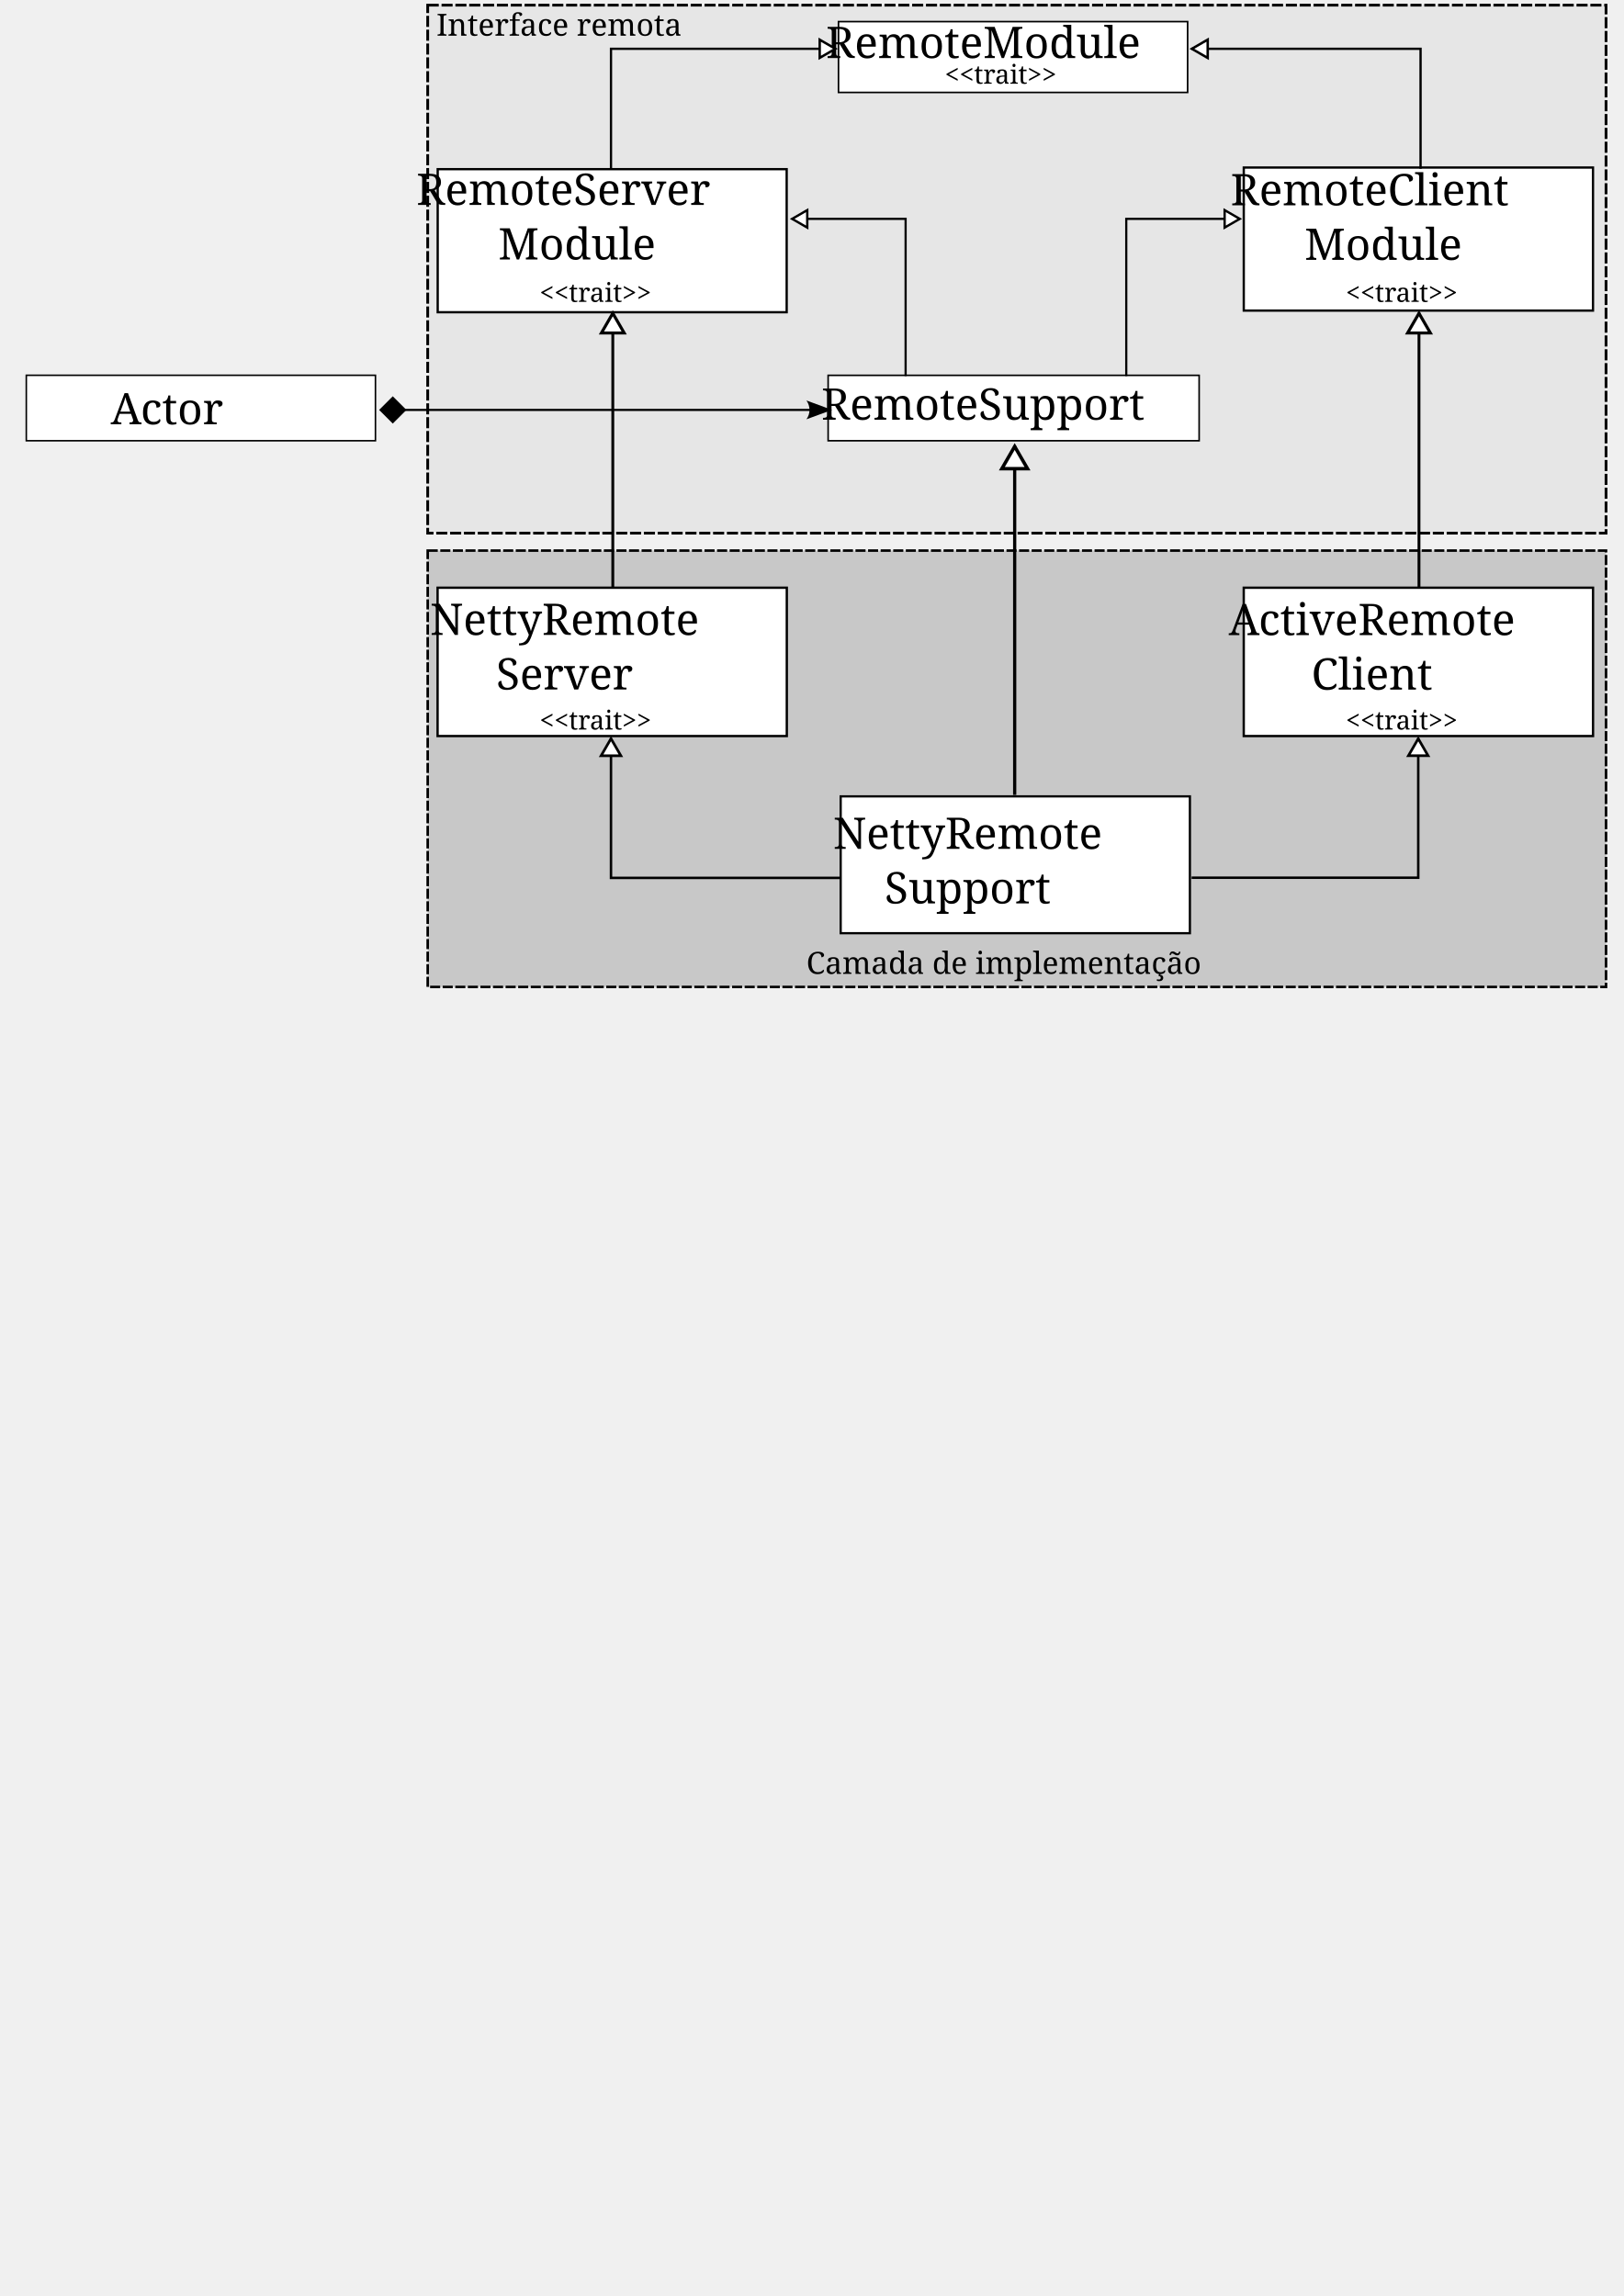
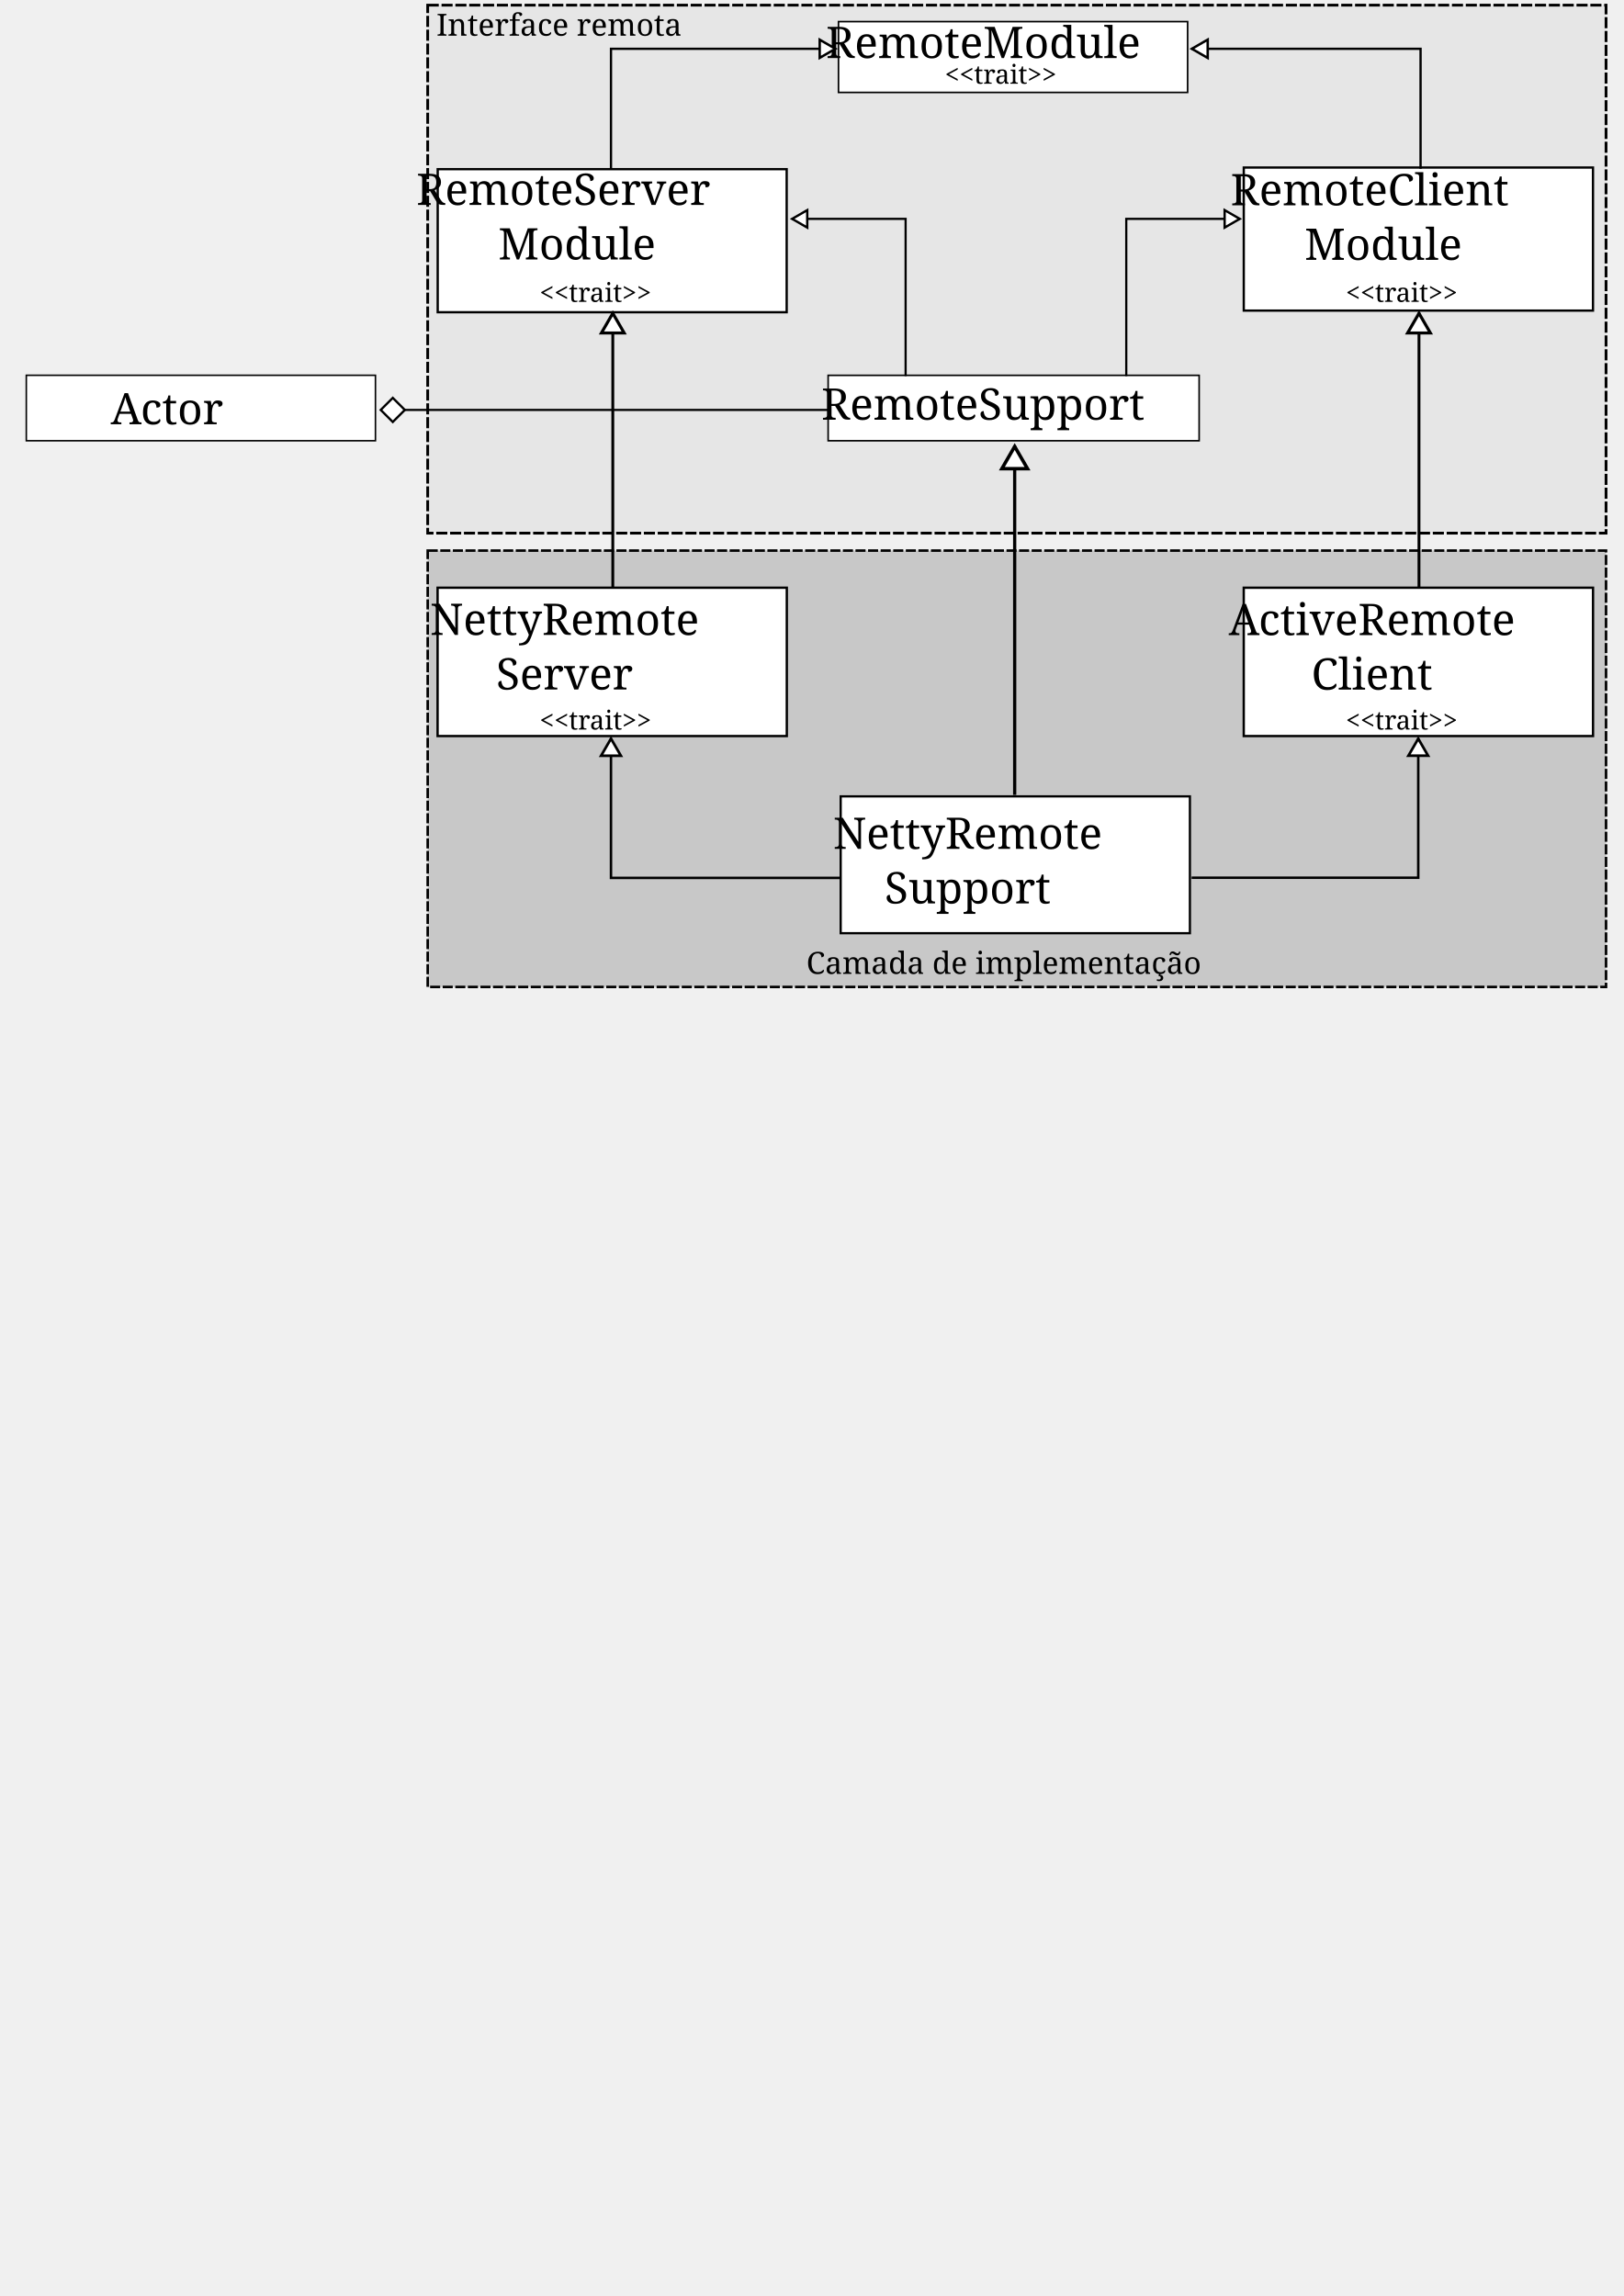
<svg xmlns="http://www.w3.org/2000/svg" width="744.094" height="1052.362" id="svg2" version="1.1">
  <defs id="defs4">
+     <marker orient="auto" refY="0.0" refX="0.0" id="EmptyDiamondL" style="overflow:visible">
+       <path id="path6194" d="M 0,-7.071 L -7.071,0 L 0,7.071 L 7.071,0 L 0,-7.071 z " style="fill-rule:evenodd;fill:#FFFFFF;stroke:#000000;stroke-width:1.0pt;marker-start:none" transform="scale(0.8)" />
+     </marker>
    <marker orient="auto" refY="0.0" refX="0.0" id="EmptyTriangleInL" style="overflow:visible">
      <path id="path11053" d="M 5.77,0.0 L -2.88,5.0 L -2.88,-5.0 L 5.77,0.0 z " style="fill-rule:evenodd;fill:#FFFFFF;stroke:#000000;stroke-width:1.0pt;marker-start:none" transform="scale(-0.8) translate(-6,0)" />
    </marker>
    <marker orient="auto" refY="0.0" refX="0.0" id="EmptyTriangleOutL" style="overflow:visible">
      <path id="path11062" d="M 5.77,0.0 L -2.88,5.0 L -2.88,-5.0 L 5.77,0.0 z " style="fill-rule:evenodd;fill:#FFFFFF;stroke:#000000;stroke-width:1.0pt;marker-start:none" transform="scale(0.8) translate(-6,0)" />
    </marker>
    <marker orient="auto" refY="0.0" refX="0.0" id="DiamondL" style="overflow:visible">
      <path id="path6353" d="M 0,-7.071 L -7.071,0 L 0,7.071 L 7.071,0 L 0,-7.071 z " style="fill-rule:evenodd;stroke:#000000;stroke-width:1.0pt;marker-start:none" transform="scale(0.8)" />
    </marker>
    <marker orient="auto" refY="0.0" refX="0.0" id="DiamondM" style="overflow:visible">
      <path id="path6356" d="M 0,-7.071 L -7.071,0 L 0,7.071 L 7.071,0 L 0,-7.071 z " style="fill-rule:evenodd;stroke:#000000;stroke-width:1.0pt;marker-start:none" transform="scale(0.4)" />
    </marker>
    <marker orient="auto" refY="0.0" refX="0.0" id="Arrow1Lend" style="overflow:visible;">
      <path id="path6276" d="M 0.0,0.0 L 5.0,-5.0 L -12.5,0.0 L 5.0,5.0 L 0.0,0.0 z " style="fill-rule:evenodd;stroke:#000000;stroke-width:1.0pt;marker-start:none;" transform="scale(0.8) rotate(180) translate(12.5,0)" />
    </marker>
    <marker orient="auto" refY="0.0" refX="0.0" id="Arrow2Lstart" style="overflow:visible">
      <path id="path3974" style="font-size:12.0;fill-rule:evenodd;stroke-width:0.625;stroke-linejoin:round" d="M 8.719,4.034 L -2.207,0.016 L 8.719,-4.002 C 6.973,-1.63 6.983,1.616 8.719,4.034 z " transform="scale(1.1) translate(1,0)" />
    </marker>
    <marker orient="auto" refY="0.0" refX="0.0" id="Arrow2Lend" style="overflow:visible;">
      <path id="path3977" style="font-size:12.0;fill-rule:evenodd;stroke-width:0.625;stroke-linejoin:round;" d="M 8.719,4.034 L -2.207,0.016 L 8.719,-4.002 C 6.973,-1.63 6.983,1.616 8.719,4.034 z " transform="scale(1.1) rotate(180) translate(1,0)" />
    </marker>
    <filter id="filter3880" color-interpolation-filters="sRGB">
      <feGaussianBlur id="feGaussianBlur3882" stdDeviation="3" />
    </filter>
    <filter id="filter3890" color-interpolation-filters="sRGB">
      <feGaussianBlur id="feGaussianBlur3892" stdDeviation="3" />
    </filter>
  </defs>
  <g id="layer1">
    <rect y="2.362" x="196" height="242" width="540" id="rect6910" style="fill:#e6e6e6;fill-opacity:1;stroke:#000000;stroke-width:1.269;stroke-miterlimit:4;stroke-opacity:1;stroke-dasharray:5.074, 1.269;stroke-dashoffset:0" />
    <rect style="fill:#c8c8c8;fill-opacity:1;stroke:#000000;stroke-width:1.153;stroke-miterlimit:4;stroke-opacity:1;stroke-dasharray:4.613, 1.153;stroke-dashoffset:0" id="rect5894" width="540" height="200" x="196" y="252.362" />
    <rect y="9.906" x="384.252" height="32.456" width="160" id="rect3767" style="fill:#ffffff;fill-opacity:1;stroke:#000000;stroke-width:0.735;stroke-miterlimit:4;stroke-opacity:1;stroke-dasharray:none;stroke-dashoffset:0" />
    <text id="text3769" y="26.59" x="466.198" style="font-size:24px;font-style:normal;font-variant:normal;font-weight:normal;font-stretch:normal;text-align:center;line-height:125%;letter-spacing:0px;word-spacing:0px;text-anchor:middle;fill:#000000;fill-opacity:1;stroke:none;font-family:Serif;-inkscape-font-specification:Serif" xml:space="preserve">
      <tspan id="tspan3773" y="26.59" x="466.198" style="font-size:20px">RemoteModule</tspan>
    </text>
    <rect style="fill:#ffffff;fill-opacity:1;stroke:#000000;stroke-width:0.729;stroke-miterlimit:4;stroke-opacity:1;stroke-dasharray:none;stroke-dashoffset:0" id="rect3777" width="170.019" height="29.978" x="379.511" y="172.031" />
    <text xml:space="preserve" style="font-size:24px;font-style:normal;font-variant:normal;font-weight:normal;font-stretch:normal;text-align:center;line-height:125%;letter-spacing:0px;word-spacing:0px;text-anchor:middle;fill:#000000;fill-opacity:1;stroke:none;font-family:Serif;-inkscape-font-specification:Serif" x="466.052" y="192.362" id="text3779">
      <tspan style="font-size:20px" x="466.052" y="192.362" id="tspan3781">RemoteSupport</tspan>
    </text>
    <rect y="76.79" x="569.981" height="65.572" width="160.038" id="rect3783" style="fill:#ffffff;fill-opacity:1;stroke:#000000;stroke-width:1.046;stroke-miterlimit:4;stroke-opacity:1;stroke-dasharray:none;stroke-dashoffset:0" />
    <text id="text3785" y="94.106" x="649.531" style="font-size:24px;font-style:normal;font-variant:normal;font-weight:normal;font-stretch:normal;text-align:center;line-height:125%;letter-spacing:0px;word-spacing:0px;text-anchor:middle;fill:#000000;fill-opacity:1;stroke:none;font-family:Serif;-inkscape-font-specification:Serif" xml:space="preserve">
      <tspan id="tspan3787" y="94.106" x="649.531" style="font-size:20px">RemoteClient</tspan>
      <tspan y="119.106" x="649.531" style="font-size:20px" id="tspan3100">Module</tspan>
    </text>
    <rect style="fill:#ffffff;fill-opacity:1;stroke:#000000;stroke-width:1.045;stroke-miterlimit:4;stroke-opacity:1;stroke-dasharray:none;stroke-dashoffset:0" id="rect3116" width="159.924" height="65.572" x="200.585" y="77.538" />
    <text xml:space="preserve" style="font-size:24px;font-style:normal;font-variant:normal;font-weight:normal;font-stretch:normal;text-align:center;line-height:125%;letter-spacing:0px;word-spacing:0px;text-anchor:middle;fill:#000000;fill-opacity:1;stroke:none;font-family:Serif;-inkscape-font-specification:Serif" x="280" y="93.93" id="text3118">
      <tspan style="font-size:20px" x="280" y="93.93" id="tspan3120">RemoteServer</tspan>
      <tspan id="tspan3122" style="font-size:20px" x="280" y="118.93">Module</tspan>
    </text>
    <rect y="269.379" x="200.533" height="67.983" width="160.038" id="rect3205" style="fill:#ffffff;fill-opacity:1;stroke:#000000;stroke-width:1.065;stroke-miterlimit:4;stroke-opacity:1;stroke-dasharray:none;stroke-dashoffset:0" />
    <text id="text3207" y="291.019" x="280.562" style="font-size:24px;font-style:normal;font-variant:normal;font-weight:normal;font-stretch:normal;text-align:center;line-height:125%;letter-spacing:0px;word-spacing:0px;text-anchor:middle;fill:#000000;fill-opacity:1;stroke:none;font-family:Serif;-inkscape-font-specification:Serif" xml:space="preserve">
      <tspan id="tspan3209" y="291.019" x="280.562" style="font-size:20px">NettyRemote</tspan>
      <tspan y="316.019" x="280.562" style="font-size:20px" id="tspan3227">Server</tspan>
      <tspan y="341.019" x="280.562" style="font-size:20px" id="tspan3211" />
    </text>
    <rect style="fill:#ffffff;fill-opacity:1;stroke:#000000;stroke-width:1.065;stroke-miterlimit:4;stroke-opacity:1;stroke-dasharray:none;stroke-dashoffset:0" id="rect3233" width="160.068" height="67.982" x="569.969" y="269.38" />
    <text xml:space="preserve" style="font-size:24px;font-style:normal;font-variant:normal;font-weight:normal;font-stretch:normal;text-align:center;line-height:125%;letter-spacing:0px;word-spacing:0px;text-anchor:middle;fill:#000000;fill-opacity:1;stroke:none;font-family:Serif;-inkscape-font-specification:Serif" x="650.56" y="291.088" id="text3235">
      <tspan style="font-size:20px" x="650.56" y="291.088" id="tspan3237">ActiveRemote</tspan>
      <tspan id="tspan3247" style="font-size:20px" x="650.56" y="316.088">Client</tspan>
      <tspan id="tspan3239" style="font-size:20px" x="650.56" y="341.088" />
    </text>
    <text id="text3255" y="362.362" x="370" style="font-size:24px;font-style:normal;font-variant:normal;font-weight:normal;font-stretch:normal;text-align:center;line-height:125%;letter-spacing:0px;word-spacing:0px;text-anchor:middle;fill:#000000;fill-opacity:1;stroke:none;font-family:Serif;-inkscape-font-specification:Serif" xml:space="preserve">
      <tspan id="tspan3257" y="362.362" x="370" style="font-size:20px" />
    </text>
    <flowRoot xml:space="preserve" id="flowRoot3308" style="fill:black;stroke:none;stroke-opacity:1;stroke-width:1px;stroke-linejoin:miter;stroke-linecap:butt;fill-opacity:1;font-family:Sans;font-style:normal;font-weight:normal;font-size:40px;line-height:125%;letter-spacing:0px;word-spacing:0px">
      <flowRegion id="flowRegion3310">
        <rect id="rect3312" width="262.143" height="159.286" x="230" y="330.219" />
      </flowRegion>
      <flowPara id="flowPara3314" />
    </flowRoot>
    <rect y="365.011" x="385.259" height="62.719" width="160.038" id="rect3320" style="fill:#ffffff;fill-opacity:1;stroke:#000000;stroke-width:1.023;stroke-miterlimit:4;stroke-opacity:1;stroke-dasharray:none;stroke-dashoffset:0" />
    <text id="text3322" y="389.081" x="465.288" style="font-size:24px;font-style:normal;font-variant:normal;font-weight:normal;font-stretch:normal;text-align:center;line-height:125%;letter-spacing:0px;word-spacing:0px;text-anchor:middle;fill:#000000;fill-opacity:1;stroke:none;font-family:Serif;-inkscape-font-specification:Serif" xml:space="preserve">
      <tspan id="tspan3324" y="389.081" x="465.288" style="font-size:20px">NettyRemote</tspan>
      <tspan y="414.081" x="465.288" style="font-size:20px" id="tspan3326">Support</tspan>
      <tspan y="439.081" x="465.288" style="font-size:20px" id="tspan3328" />
    </text>
    <path style="fill:none;stroke:#000000;stroke-width:1.039;stroke-linecap:butt;stroke-linejoin:miter;stroke-miterlimit:4;stroke-opacity:1;stroke-dasharray:none;stroke-dashoffset:0;marker-end:url(#EmptyTriangleOutL)" d="m 279.998,77.365 0,-55.004 103.024,0" id="path3426" />
    <path id="path3428" d="m 651,77.362 0,-55 -105,0" style="fill:none;stroke:#000000;stroke-width:1.049;stroke-linecap:butt;stroke-linejoin:miter;stroke-opacity:1;stroke-miterlimit:4;stroke-dasharray:none;stroke-dashoffset:0;marker-start:none;marker-end:url(#EmptyTriangleOutL)" />
    <path id="path3430" d="m 362.834,100.311 52.182,0 0,72.051" style="fill:none;stroke:#000000;stroke-width:1;stroke-linecap:butt;stroke-linejoin:miter;stroke-miterlimit:4;stroke-opacity:1;stroke-dasharray:none;stroke-dashoffset:0;marker-start:url(#EmptyTriangleInL);marker-end:none" />
    <path style="fill:none;stroke:#000000;stroke-width:1.305px;stroke-linecap:butt;stroke-linejoin:miter;stroke-opacity:1;marker-end:url(#EmptyTriangleOutL)" d="m 280.825,269.156 0,-125.805" id="path5898" />
    <path id="path6906" d="m 650.278,269.156 0,-125.805" style="fill:none;stroke:#000000;stroke-width:1.305px;stroke-linecap:butt;stroke-linejoin:miter;stroke-opacity:1;marker-end:url(#EmptyTriangleOutL)" />
    <path id="path6908" d="m 465,364.358 0,-159.976" style="fill:none;stroke:#000000;stroke-width:1.471px;stroke-linecap:butt;stroke-linejoin:miter;stroke-opacity:1;marker-end:url(#EmptyTriangleOutL)" />
    <rect style="fill:#ffffff;fill-opacity:1;stroke:#000000;stroke-width:0.707;stroke-miterlimit:4;stroke-opacity:1;stroke-dasharray:none;stroke-dashoffset:0" id="rect6916" width="160" height="30" x="12.054" y="172.006" />
    <text xml:space="preserve" style="font-size:24px;font-style:normal;font-variant:normal;font-weight:normal;font-stretch:normal;text-align:center;line-height:125%;letter-spacing:0px;word-spacing:0px;text-anchor:middle;fill:#000000;fill-opacity:1;stroke:none;font-family:Serif;-inkscape-font-specification:Serif" x="92.117" y="194.462" id="text6918">
      <tspan style="font-size:20px" x="92.117" y="194.462" id="tspan6920">Actor</tspan>
    </text>
    <path style="fill:none;stroke:#000000;stroke-width:1;stroke-linecap:butt;stroke-linejoin:miter;stroke-miterlimit:4;stroke-opacity:1;stroke-dasharray:none;stroke-dashoffset:0;marker-start:url(#EmptyTriangleInL);marker-end:none" d="m 568.316,100.311 -52.182,0 0,72.051" id="path6938" />
-     <path style="fill:none;stroke:#000000;stroke-width:0.976px;stroke-linecap:butt;stroke-linejoin:miter;stroke-opacity:1;marker-start:url(#DiamondL);marker-end:url(#Arrow2Lend)" d="m 180,187.888 200,0" id="path6948" />
+     <path style="fill:none;stroke:#000000;stroke-width:0.976;stroke-linecap:butt;stroke-linejoin:miter;stroke-opacity:1;marker-start:url(#EmptyDiamondL);marker-end:none;stroke-miterlimit:4;stroke-dasharray:none" d="m 180,187.888 200,0" id="path6948" />
    <text xml:space="preserve" style="font-size:14px;font-style:normal;font-variant:normal;font-weight:normal;font-stretch:normal;line-height:125%;letter-spacing:0px;word-spacing:0px;fill:#000000;fill-opacity:1;stroke:none;font-family:Serif;-inkscape-font-specification:Serif" x="369.528" y="446.362" id="text7708">
      <tspan id="tspan7710" x="369.528" y="446.362">Camada de implementação</tspan>
    </text>
    <text id="text7712" y="16.362" x="200" style="font-size:14px;font-style:normal;font-variant:normal;font-weight:normal;font-stretch:normal;line-height:125%;letter-spacing:0px;word-spacing:0px;fill:#000000;fill-opacity:1;stroke:none;font-family:Serif;-inkscape-font-specification:Serif" xml:space="preserve">
      <tspan y="16.362" x="200" id="tspan7714">Interface remota</tspan>
    </text>
    <path style="fill:none;stroke:#000000;stroke-width:1.134;stroke-linecap:butt;stroke-linejoin:miter;stroke-miterlimit:4;stroke-opacity:1;stroke-dasharray:none;stroke-dashoffset:0;marker-start:url(#EmptyTriangleInL);marker-end:none" d="m 279.996,338.343 0,64.036 105.311,0" id="path3882" />
    <path id="path4682" d="m 649.94,338.368 0,63.929 -103.862,0" style="fill:none;stroke:#000000;stroke-width:1.125;stroke-linecap:butt;stroke-linejoin:miter;stroke-miterlimit:4;stroke-opacity:1;stroke-dasharray:none;stroke-dashoffset:0;marker-start:url(#EmptyTriangleInL);marker-end:none" />
    <text xml:space="preserve" style="font-size:12px;font-style:normal;font-variant:normal;font-weight:normal;font-stretch:normal;line-height:125%;letter-spacing:0px;word-spacing:0px;fill:#000000;fill-opacity:1;stroke:none;font-family:Serif;-inkscape-font-specification:Serif" x="432.947" y="38.352" id="text4688">
      <tspan id="tspan4690" x="432.947" y="38.352">&lt;&lt;trait&gt;&gt;</tspan>
    </text>
    <text id="text4705" y="138.362" x="616.695" style="font-size:12px;font-style:normal;font-variant:normal;font-weight:normal;font-stretch:normal;line-height:125%;letter-spacing:0px;word-spacing:0px;fill:#000000;fill-opacity:1;stroke:none;font-family:Serif;-inkscape-font-specification:Serif" xml:space="preserve">
      <tspan y="138.362" x="616.695" id="tspan4707">&lt;&lt;trait&gt;&gt;</tspan>
    </text>
    <text xml:space="preserve" style="font-size:12px;font-style:normal;font-variant:normal;font-weight:normal;font-stretch:normal;line-height:125%;letter-spacing:0px;word-spacing:0px;fill:#000000;fill-opacity:1;stroke:none;font-family:Serif;-inkscape-font-specification:Serif" x="247.242" y="138.362" id="text4714">
      <tspan id="tspan4716" x="247.242" y="138.362">&lt;&lt;trait&gt;&gt;</tspan>
    </text>
    <text id="text3090" y="334.362" x="247.247" style="font-size:12px;font-style:normal;font-variant:normal;font-weight:normal;font-stretch:normal;line-height:125%;letter-spacing:0px;word-spacing:0px;fill:#000000;fill-opacity:1;stroke:none;font-family:Serif;-inkscape-font-specification:Serif" xml:space="preserve">
      <tspan y="334.362" x="247.247" id="tspan3092">&lt;&lt;trait&gt;&gt;</tspan>
    </text>
    <text xml:space="preserve" style="font-size:12px;font-style:normal;font-variant:normal;font-weight:normal;font-stretch:normal;line-height:125%;letter-spacing:0px;word-spacing:0px;fill:#000000;fill-opacity:1;stroke:none;font-family:Serif;-inkscape-font-specification:Serif" x="616.699" y="334.362" id="text3094">
      <tspan id="tspan3096" x="616.699" y="334.362">&lt;&lt;trait&gt;&gt;</tspan>
    </text>
  </g>
</svg>
